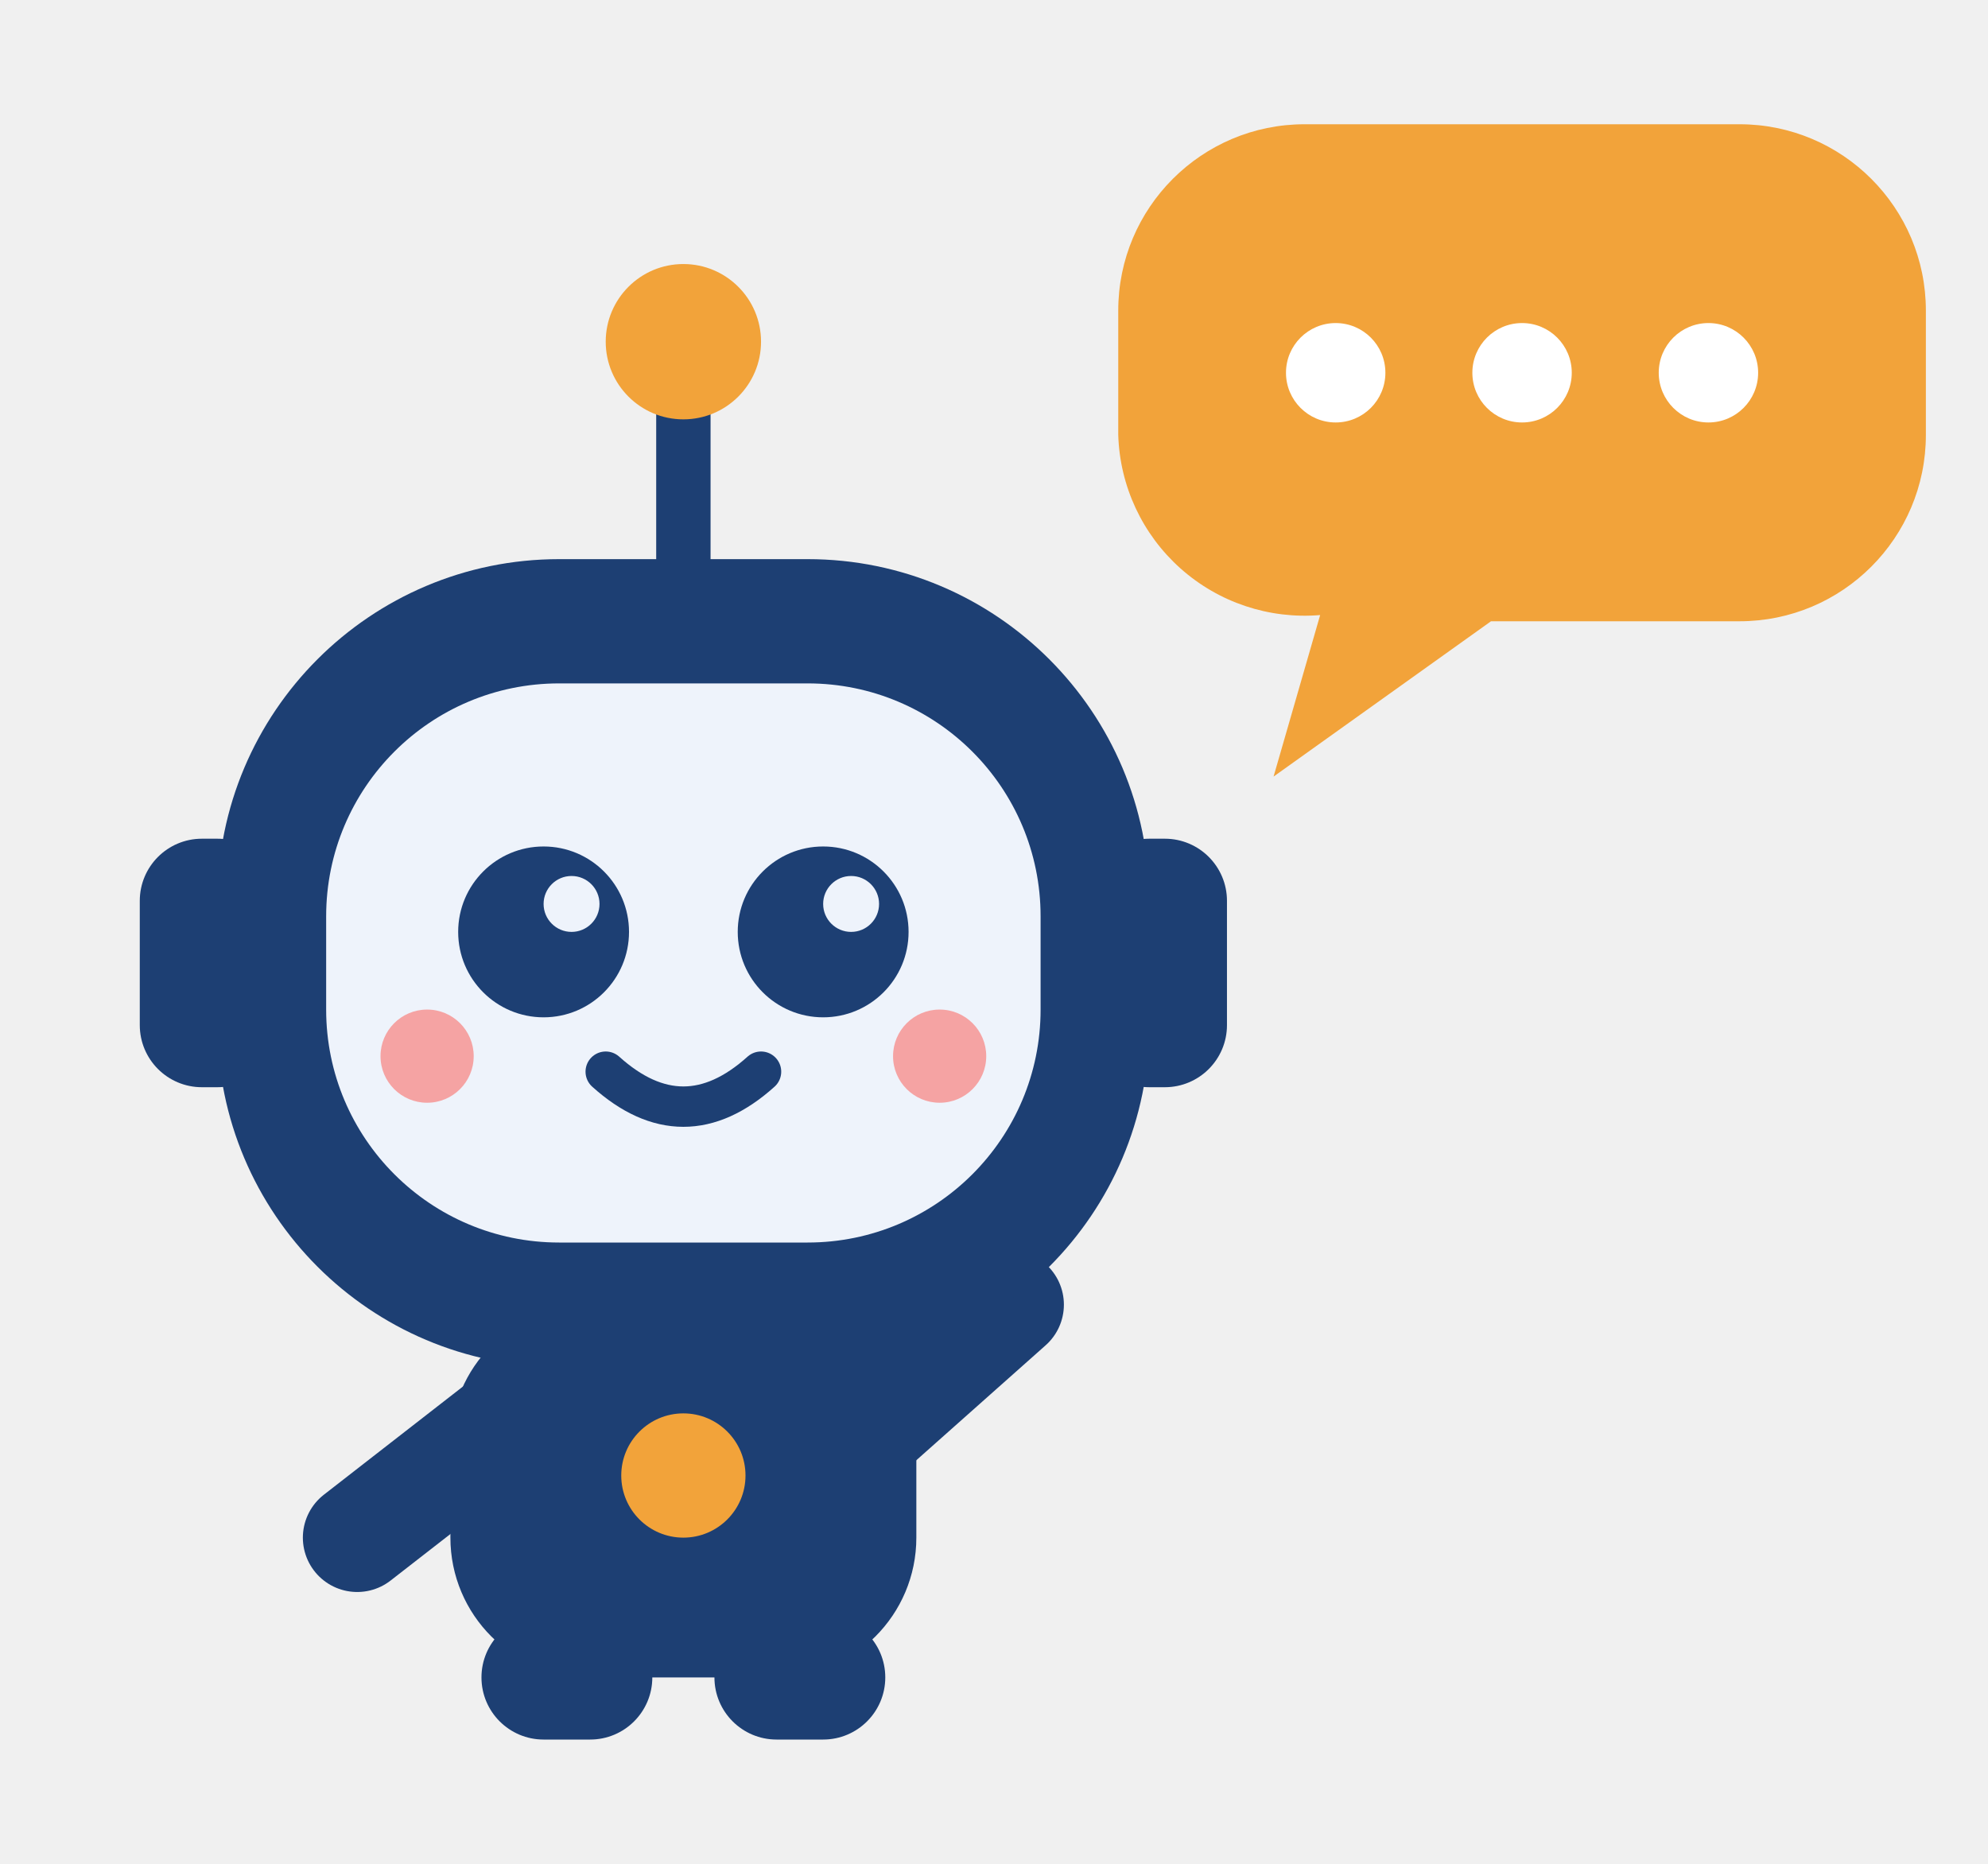
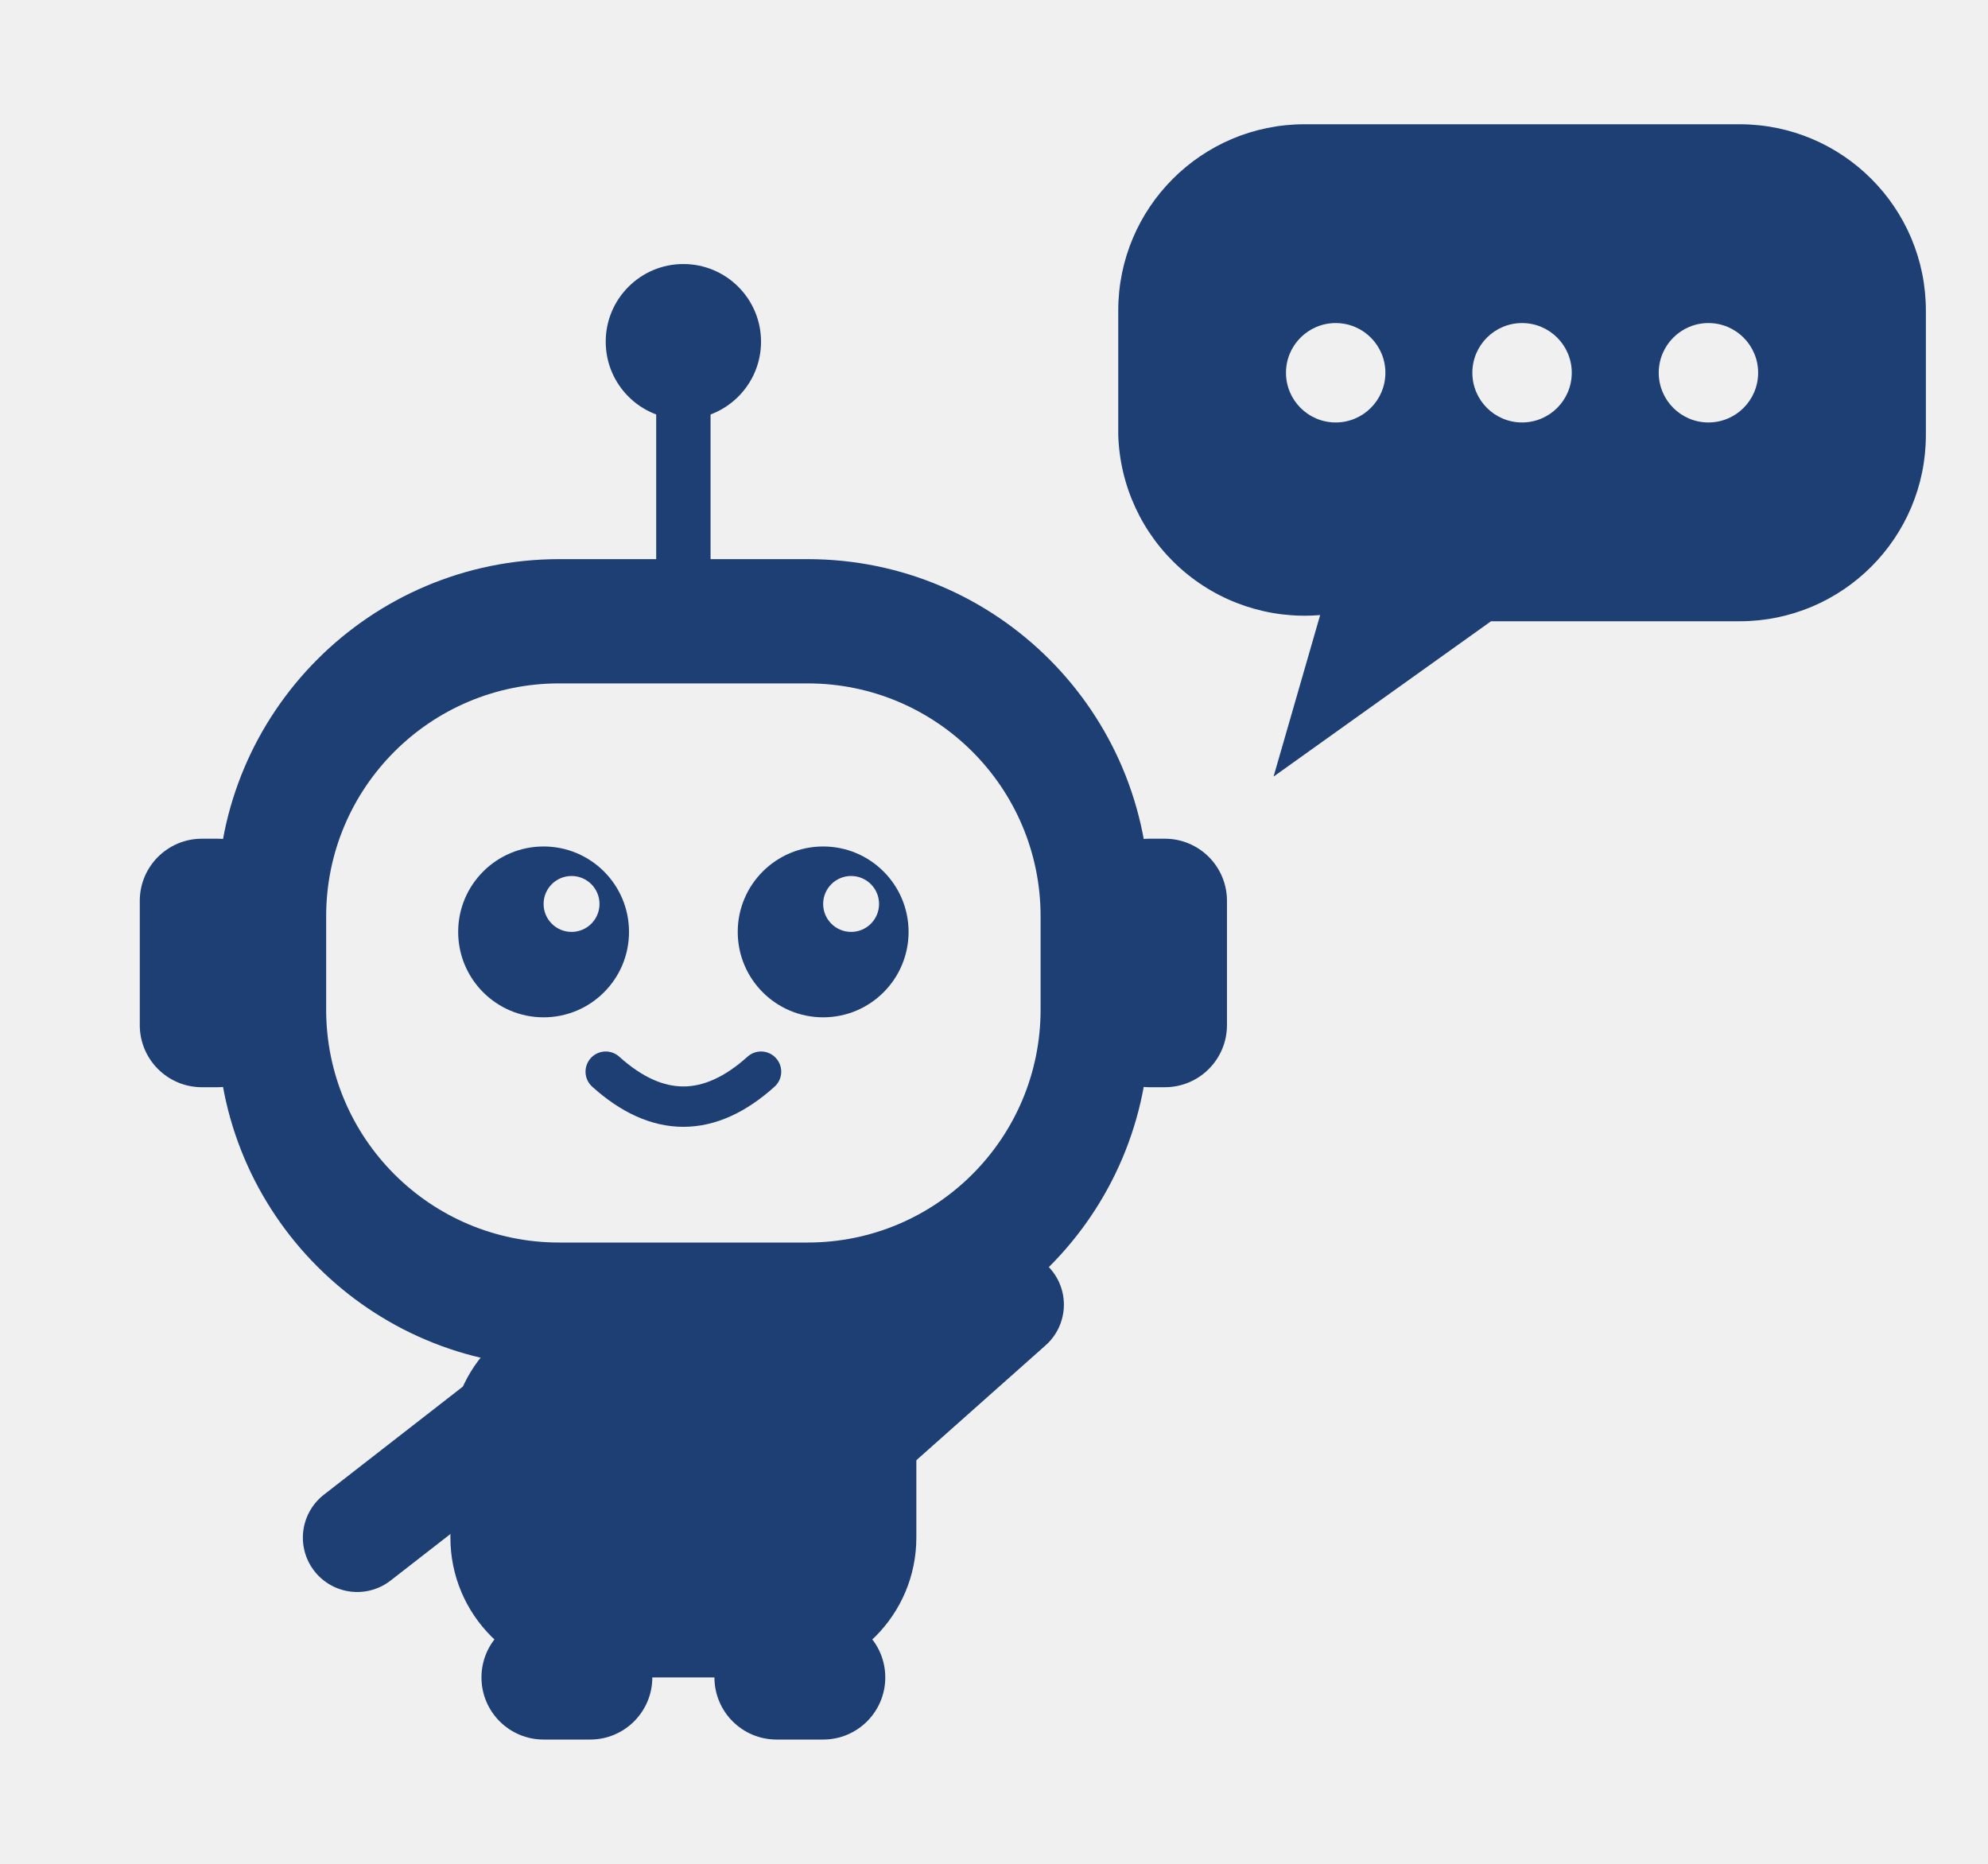
<svg xmlns="http://www.w3.org/2000/svg" viewBox="0 0 128 120" role="img" aria-labelledby="logo-title">
  <style>
    .ink { fill: #1d3f73; }
    .line { stroke: #1d3f73; }
-     .face { fill: #eef3fb; }
-     .warm { fill: #f2a33a; }
-     .cheek { fill: #f5a3a3; }
-     .white { fill: #ffffff; }
    @media (prefers-color-scheme: dark) {
      .ink { fill: #a9c1ee; }
      .line { stroke: #a9c1ee; }
-       .face { fill: #1b2230; }
-       .white { fill: #111418; }
    }
  </style>
-   <path class="warm" d="M84 8h28a12 12 0 0 1 12 12v8a12 12 0 0 1-12 12H96l-14 10 3-10.4A12 12 0 0 1 72 28v-8A12 12 0 0 1 84 8z" />
-   <circle class="white" cx="86" cy="24" r="3.2" />
-   <circle class="white" cx="98" cy="24" r="3.2" />
-   <circle class="white" cx="110" cy="24" r="3.2" />
+   <defs>
+     <mask id="balloon-holes">
+       <rect width="128" height="120" fill="#fff" />
+       <circle cx="86" cy="24" r="3.2" />
+       <circle cx="98" cy="24" r="3.2" />
+       <circle cx="110" cy="24" r="3.2" />
+     </mask>
+     <mask id="face-hole">
+       <rect width="128" height="120" fill="#fff" />
+       <rect x="21" y="44" width="46" height="36" rx="15" />
+     </mask>
+     <mask id="eye-highlights">
+       <rect width="128" height="120" fill="#fff" />
+       <circle cx="36.8" cy="58.2" r="1.8" />
+       <circle cx="54.8" cy="58.2" r="1.8" />
+     </mask>
+   </defs>
+   <path class="ink" mask="url(#balloon-holes)" d="M84 8h28a12 12 0 0 1 12 12v8a12 12 0 0 1-12 12H96l-14 10 3-10.4A12 12 0 0 1 72 28v-8A12 12 0 0 1 84 8z" />
  <path class="line" d="M44 38V26" stroke-width="3.5" stroke-linecap="round" fill="none" />
-   <circle class="warm" cx="44" cy="22" r="5" />
+   <circle class="ink" cx="44" cy="22" r="5" />
  <path class="line" d="M32 92l-9 7" stroke-width="7" stroke-linecap="round" fill="none" />
  <path class="line" d="M56 92l9-8" stroke-width="7" stroke-linecap="round" fill="none" />
  <rect class="ink" x="29" y="84" width="30" height="24" rx="9" />
-   <circle class="warm" cx="44" cy="95" r="4" />
  <rect class="ink" x="31" y="104" width="11" height="8" rx="4" />
  <rect class="ink" x="46" y="104" width="11" height="8" rx="4" />
  <rect class="ink" x="9" y="54" width="9" height="16" rx="4" />
  <rect class="ink" x="70" y="54" width="9" height="16" rx="4" />
-   <rect class="ink" x="14" y="36" width="60" height="52" rx="22" />
-   <rect class="face" x="21" y="44" width="46" height="36" rx="15" />
-   <circle class="ink" cx="35" cy="60" r="5.5" />
-   <circle class="ink" cx="53" cy="60" r="5.5" />
-   <circle class="face" cx="36.8" cy="58.2" r="1.8" />
-   <circle class="face" cx="54.8" cy="58.2" r="1.8" />
-   <circle class="cheek" cx="27.5" cy="68" r="3" />
-   <circle class="cheek" cx="60.5" cy="68" r="3" />
+   <rect class="ink" mask="url(#face-hole)" x="14" y="36" width="60" height="52" rx="22" />
+   <g class="ink" mask="url(#eye-highlights)">
+     <circle cx="35" cy="60" r="5.5" />
+     <circle cx="53" cy="60" r="5.5" />
+   </g>
  <path class="line" d="M39 69q5 4.5 10 0" stroke-width="2.6" stroke-linecap="round" fill="none" />
</svg>
